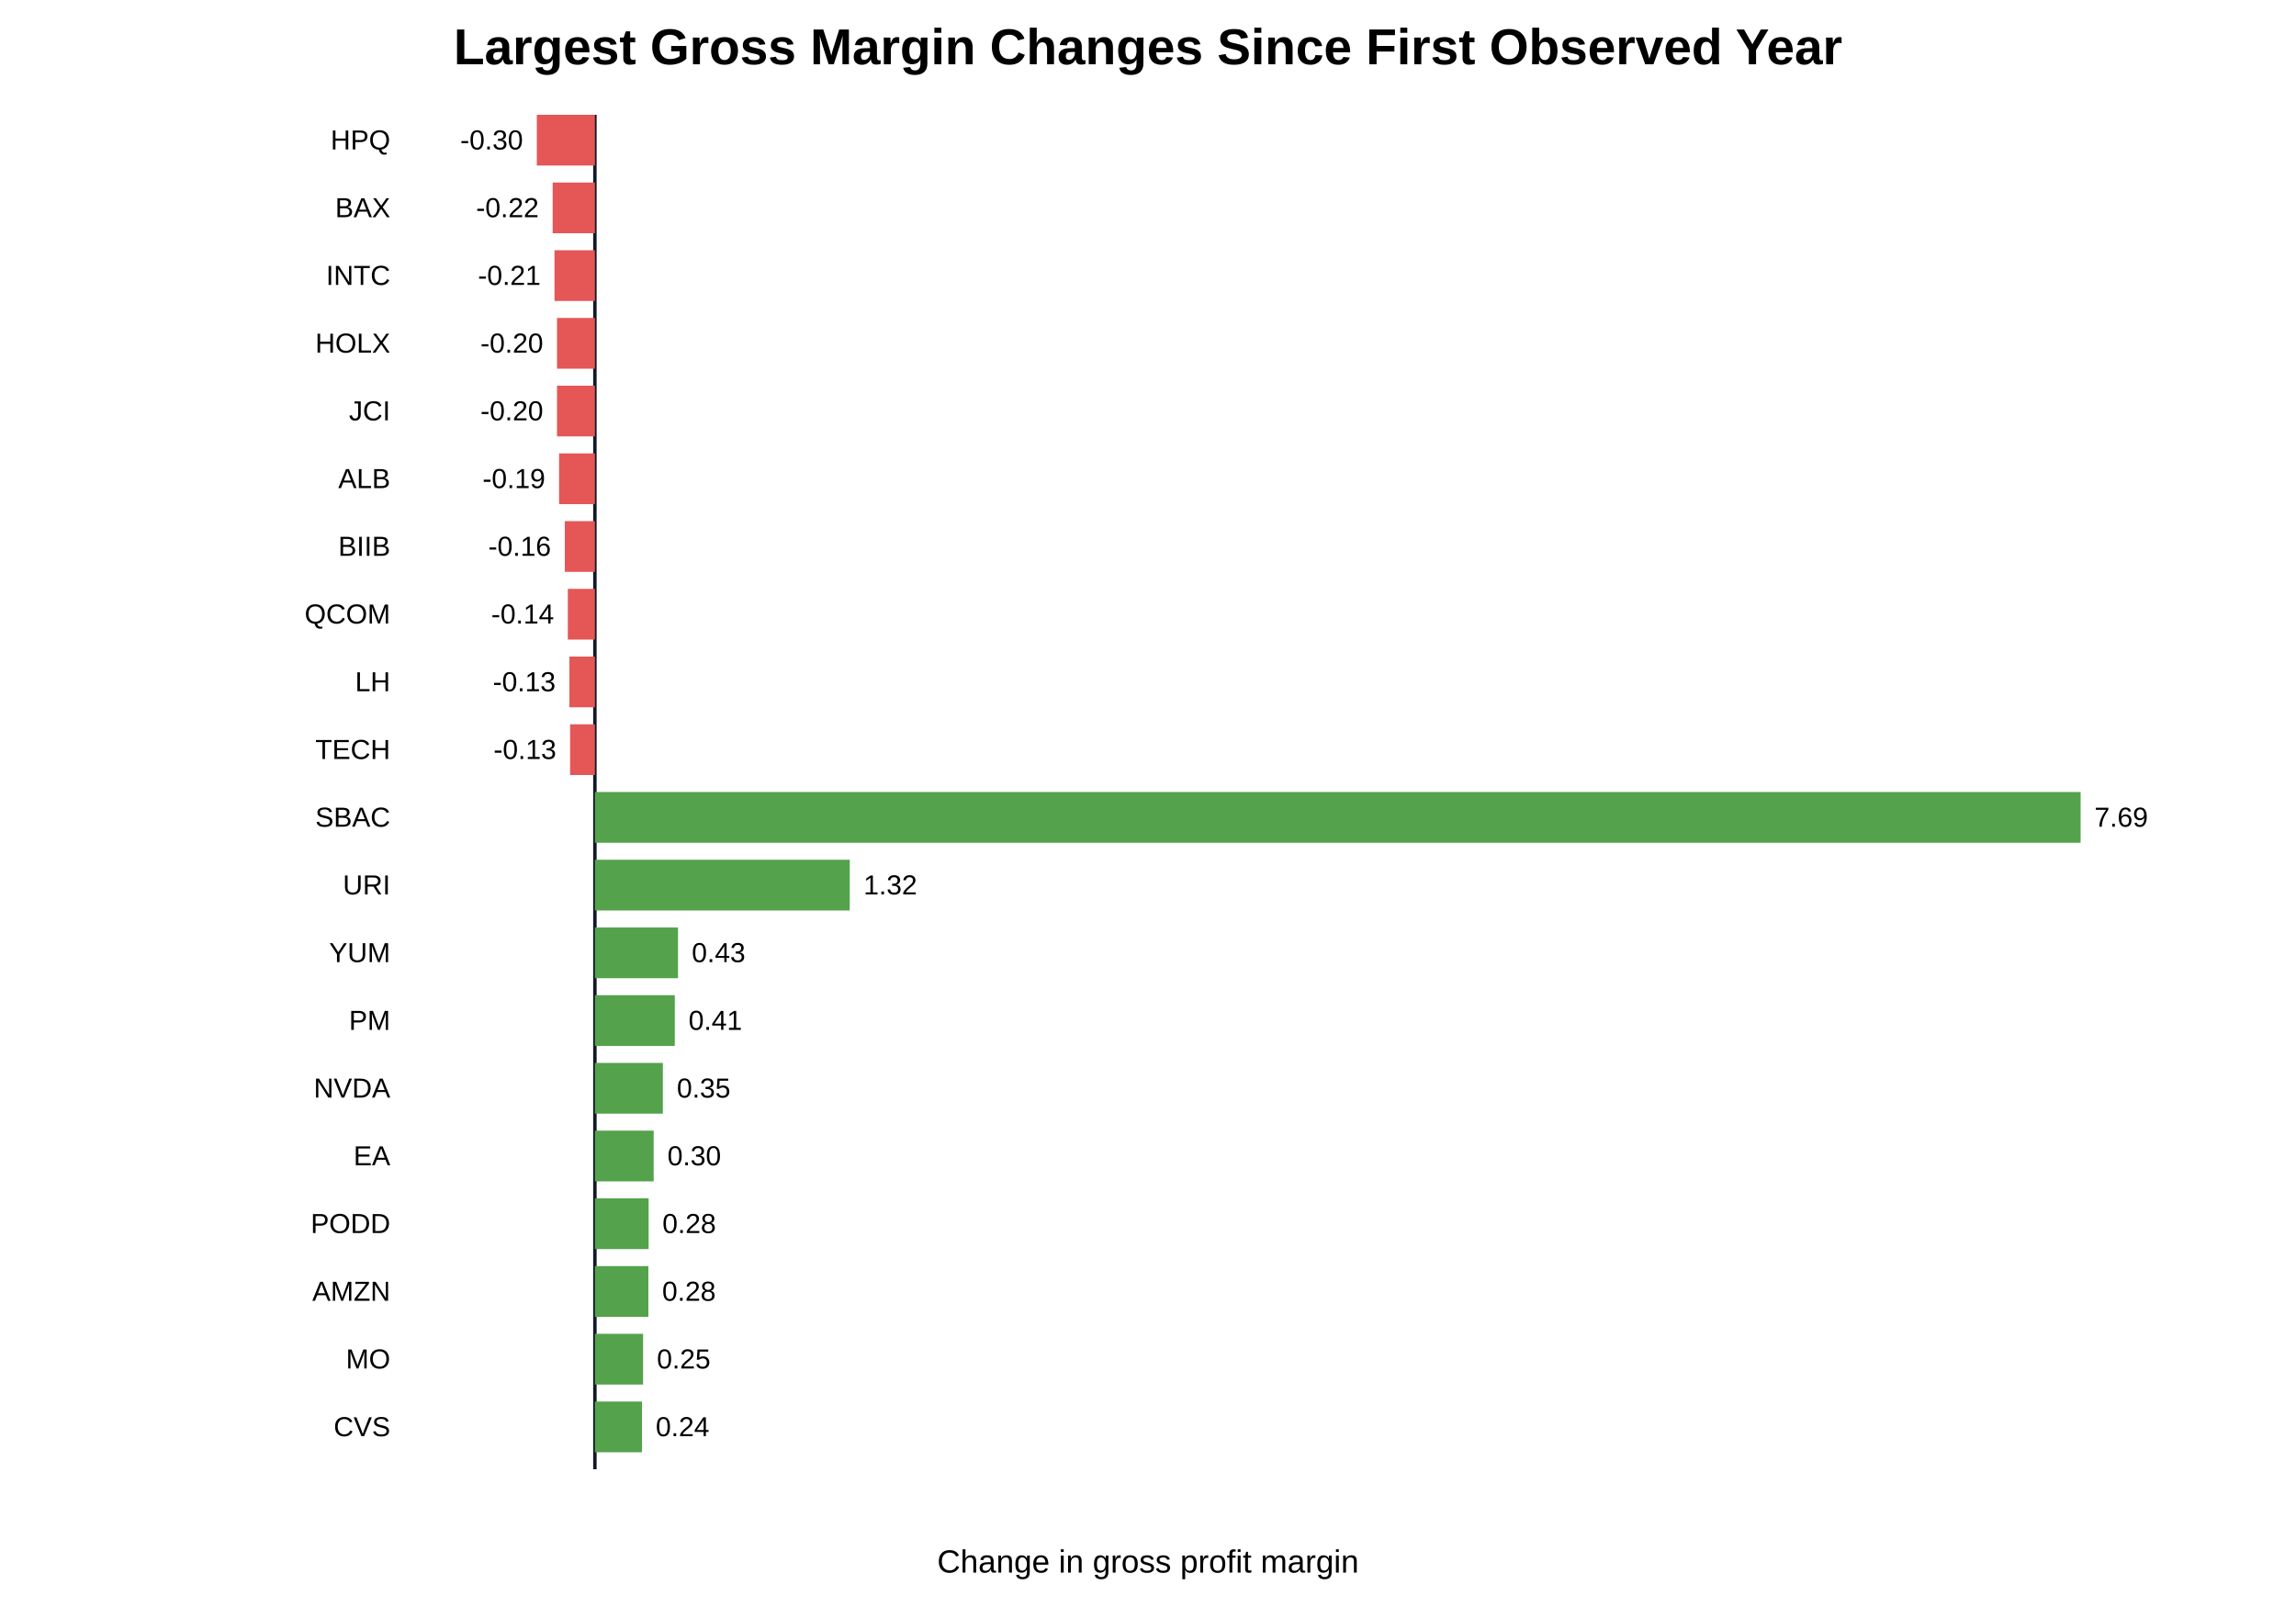
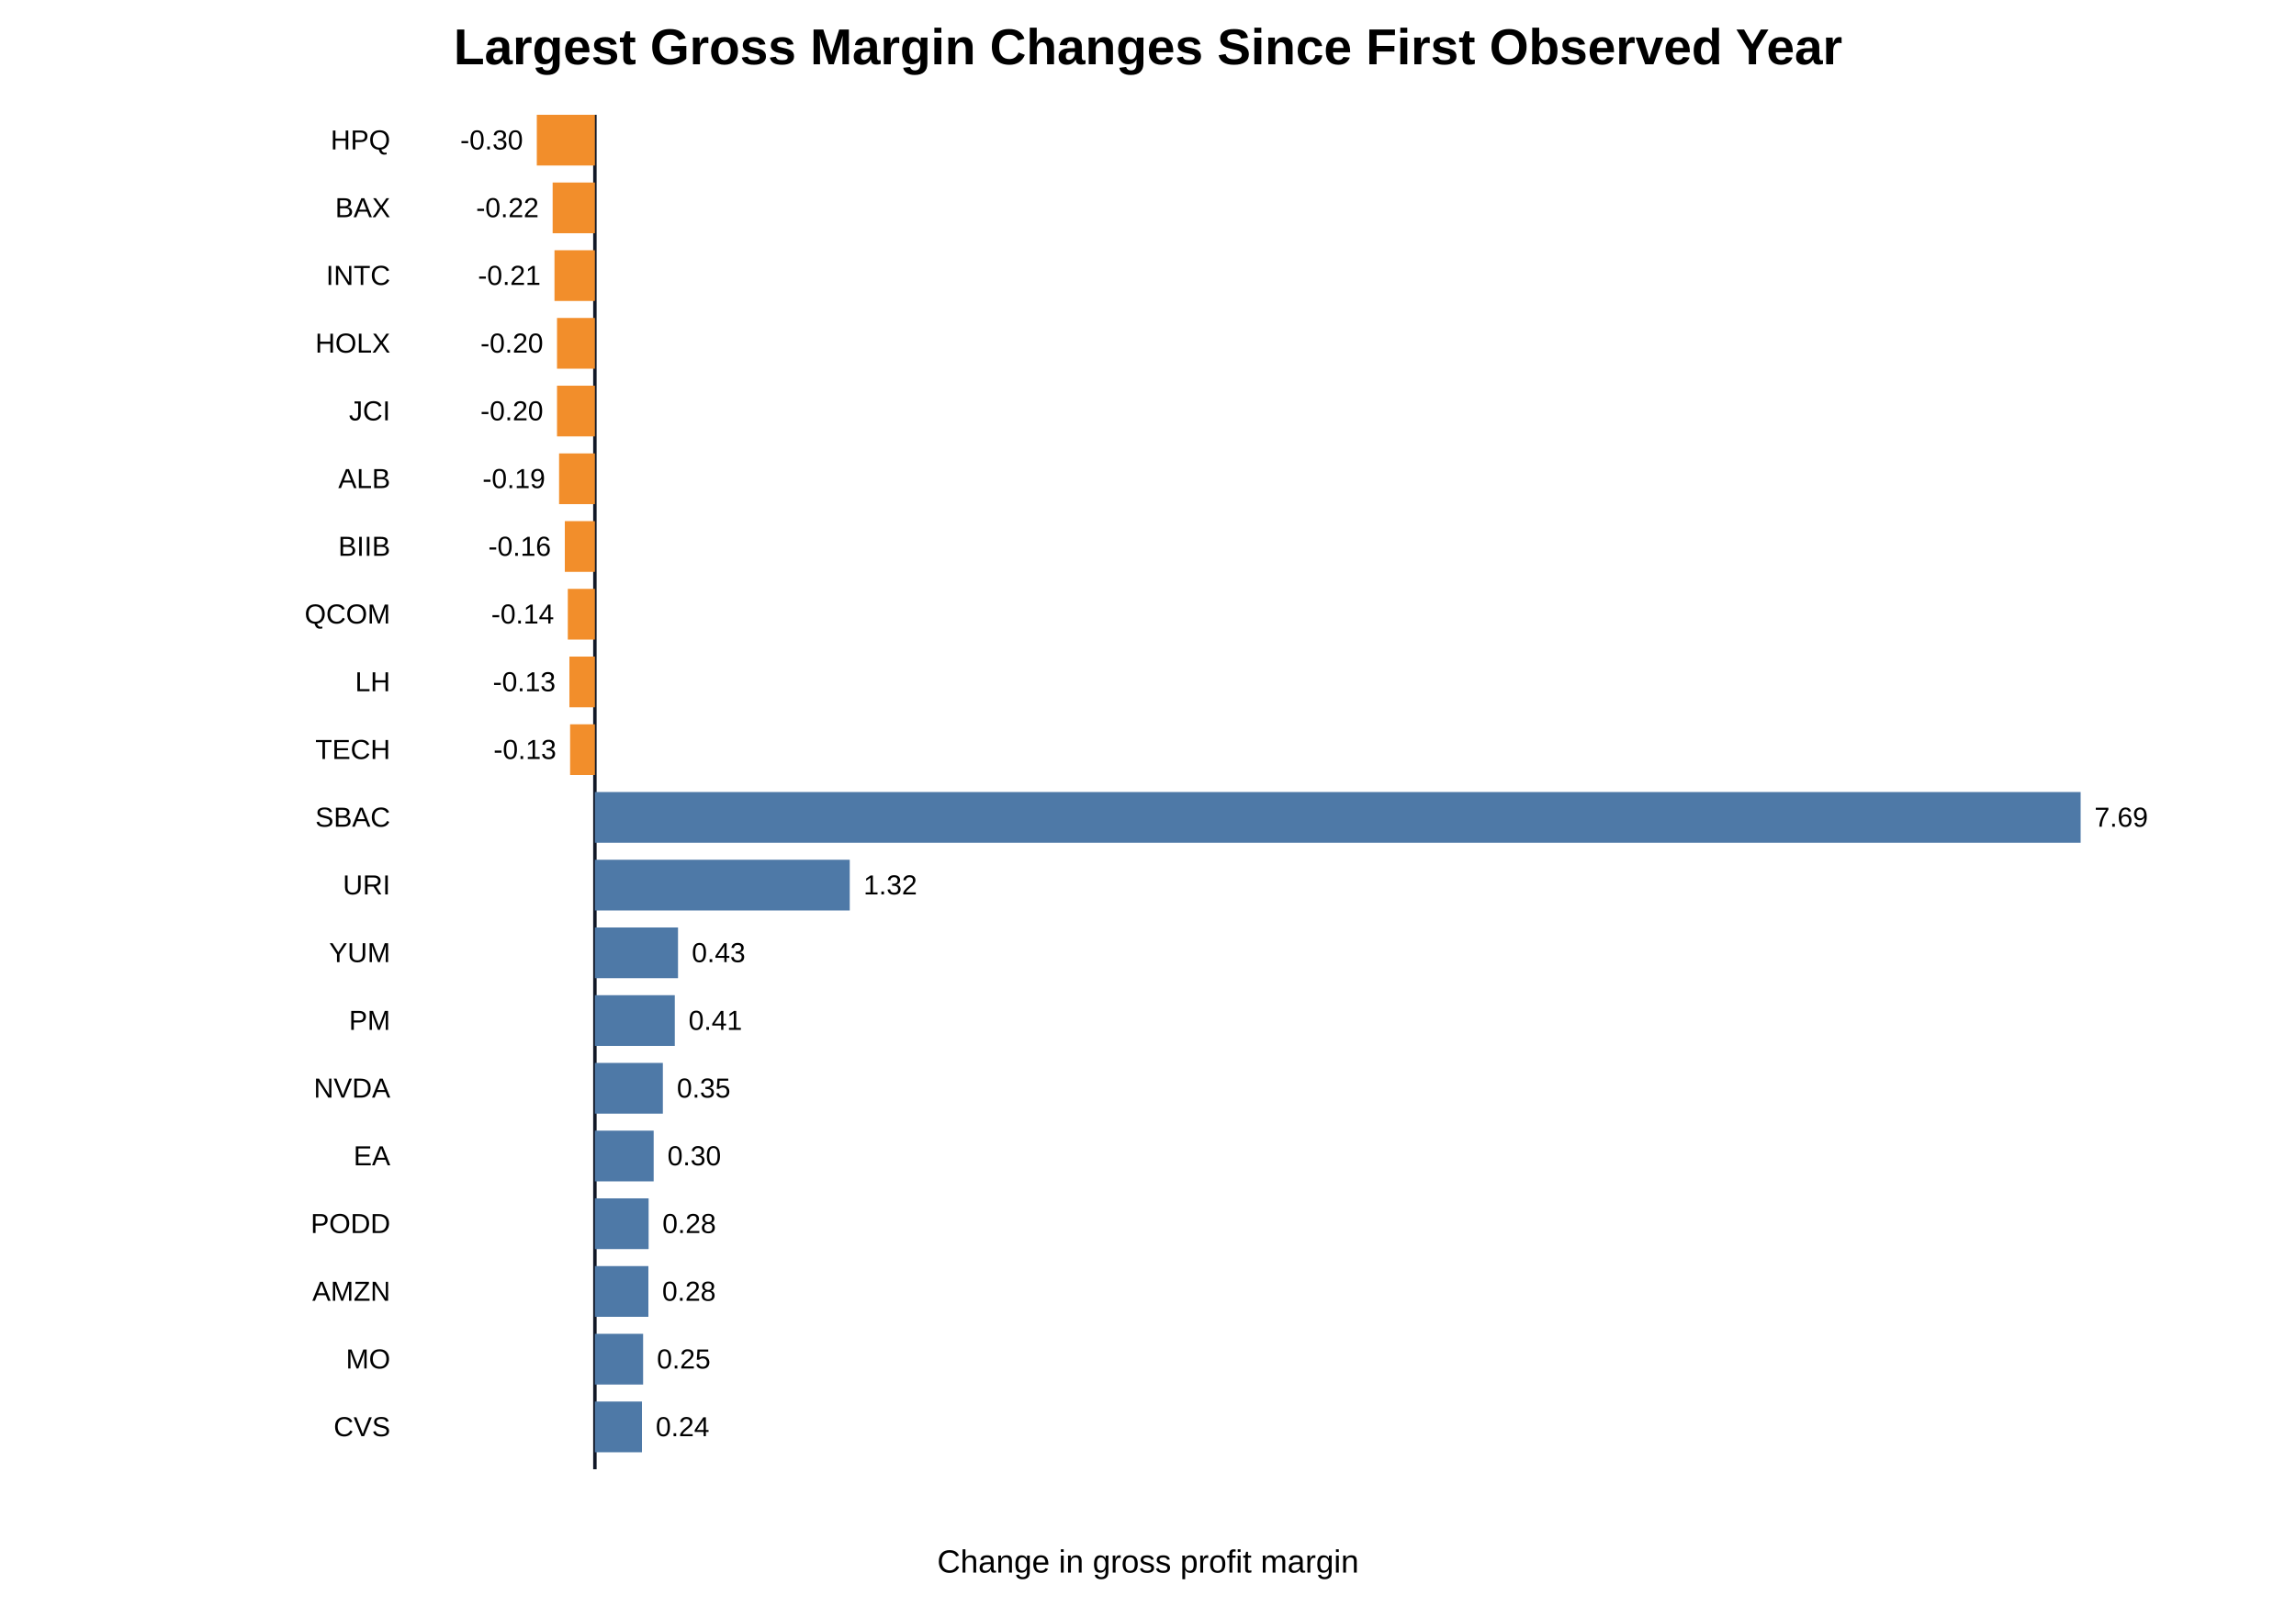
<svg xmlns="http://www.w3.org/2000/svg" width="1000" height="700" viewBox="0 0 1000 700">
  <rect width="100%" height="100%" fill="white" />
  <text x="500.0" y="28" text-anchor="middle" font-family="Arial" font-size="22" font-weight="bold">Largest Gross Margin Changes Since First Observed Year</text>
  <line x1="259.1" y1="50" x2="259.1" y2="640" stroke="#111827" stroke-width="1.5" />
-   <rect x="233.8" y="50.0" width="25.3" height="22.1" fill="#E45756" />
+   <rect x="233.8" y="50.0" width="25.3" height="22.1" fill="#F28E2B" />
  <text x="170" y="65.1" text-anchor="end" font-family="Arial" font-size="12">HPQ</text>
  <text x="227.8" y="65.1" text-anchor="end" font-family="Arial" font-size="12">-0.30</text>
-   <rect x="240.7" y="79.5" width="18.4" height="22.1" fill="#E45756" />
+   <rect x="240.7" y="79.5" width="18.4" height="22.1" fill="#F28E2B" />
  <text x="170" y="94.6" text-anchor="end" font-family="Arial" font-size="12">BAX</text>
  <text x="234.7" y="94.6" text-anchor="end" font-family="Arial" font-size="12">-0.22</text>
-   <rect x="241.5" y="109.0" width="17.6" height="22.1" fill="#E45756" />
+   <rect x="241.5" y="109.0" width="17.6" height="22.1" fill="#F28E2B" />
  <text x="170" y="124.1" text-anchor="end" font-family="Arial" font-size="12">INTC</text>
  <text x="235.5" y="124.1" text-anchor="end" font-family="Arial" font-size="12">-0.21</text>
-   <rect x="242.6" y="138.5" width="16.5" height="22.1" fill="#E45756" />
+   <rect x="242.6" y="138.5" width="16.5" height="22.1" fill="#F28E2B" />
  <text x="170" y="153.6" text-anchor="end" font-family="Arial" font-size="12">HOLX</text>
  <text x="236.6" y="153.6" text-anchor="end" font-family="Arial" font-size="12">-0.20</text>
-   <rect x="242.6" y="168.0" width="16.5" height="22.1" fill="#E45756" />
+   <rect x="242.6" y="168.0" width="16.5" height="22.1" fill="#F28E2B" />
  <text x="170" y="183.1" text-anchor="end" font-family="Arial" font-size="12">JCI</text>
  <text x="236.6" y="183.1" text-anchor="end" font-family="Arial" font-size="12">-0.20</text>
-   <rect x="243.5" y="197.5" width="15.6" height="22.1" fill="#E45756" />
+   <rect x="243.5" y="197.5" width="15.6" height="22.1" fill="#F28E2B" />
  <text x="170" y="212.6" text-anchor="end" font-family="Arial" font-size="12">ALB</text>
  <text x="237.5" y="212.6" text-anchor="end" font-family="Arial" font-size="12">-0.19</text>
-   <rect x="246.0" y="227.0" width="13.1" height="22.1" fill="#E45756" />
+   <rect x="246.0" y="227.0" width="13.1" height="22.1" fill="#F28E2B" />
  <text x="170" y="242.1" text-anchor="end" font-family="Arial" font-size="12">BIIB</text>
  <text x="240.0" y="242.1" text-anchor="end" font-family="Arial" font-size="12">-0.16</text>
-   <rect x="247.3" y="256.5" width="11.8" height="22.1" fill="#E45756" />
+   <rect x="247.3" y="256.5" width="11.8" height="22.1" fill="#F28E2B" />
  <text x="170" y="271.6" text-anchor="end" font-family="Arial" font-size="12">QCOM</text>
  <text x="241.3" y="271.6" text-anchor="end" font-family="Arial" font-size="12">-0.14</text>
-   <rect x="248.0" y="286.0" width="11.1" height="22.1" fill="#E45756" />
+   <rect x="248.0" y="286.0" width="11.1" height="22.1" fill="#F28E2B" />
  <text x="170" y="301.1" text-anchor="end" font-family="Arial" font-size="12">LH</text>
  <text x="242.0" y="301.1" text-anchor="end" font-family="Arial" font-size="12">-0.13</text>
-   <rect x="248.3" y="315.5" width="10.8" height="22.1" fill="#E45756" />
+   <rect x="248.3" y="315.5" width="10.8" height="22.1" fill="#F28E2B" />
  <text x="170" y="330.6" text-anchor="end" font-family="Arial" font-size="12">TECH</text>
  <text x="242.3" y="330.6" text-anchor="end" font-family="Arial" font-size="12">-0.13</text>
-   <rect x="259.1" y="345.0" width="647.1" height="22.1" fill="#54A24B" />
+   <rect x="259.1" y="345.0" width="647.1" height="22.1" fill="#4E79A7" />
  <text x="170" y="360.1" text-anchor="end" font-family="Arial" font-size="12">SBAC</text>
  <text x="912.2" y="360.1" text-anchor="start" font-family="Arial" font-size="12">7.69</text>
-   <rect x="259.1" y="374.5" width="111.0" height="22.1" fill="#54A24B" />
+   <rect x="259.1" y="374.5" width="111.0" height="22.1" fill="#4E79A7" />
  <text x="170" y="389.6" text-anchor="end" font-family="Arial" font-size="12">URI</text>
  <text x="376.1" y="389.6" text-anchor="start" font-family="Arial" font-size="12">1.32</text>
-   <rect x="259.1" y="404.0" width="36.2" height="22.1" fill="#54A24B" />
+   <rect x="259.1" y="404.0" width="36.2" height="22.1" fill="#4E79A7" />
  <text x="170" y="419.1" text-anchor="end" font-family="Arial" font-size="12">YUM</text>
  <text x="301.3" y="419.1" text-anchor="start" font-family="Arial" font-size="12">0.43</text>
-   <rect x="259.1" y="433.5" width="34.8" height="22.1" fill="#54A24B" />
+   <rect x="259.1" y="433.5" width="34.8" height="22.1" fill="#4E79A7" />
  <text x="170" y="448.6" text-anchor="end" font-family="Arial" font-size="12">PM</text>
  <text x="299.9" y="448.6" text-anchor="start" font-family="Arial" font-size="12">0.41</text>
-   <rect x="259.1" y="463.0" width="29.6" height="22.1" fill="#54A24B" />
+   <rect x="259.1" y="463.0" width="29.6" height="22.1" fill="#4E79A7" />
  <text x="170" y="478.1" text-anchor="end" font-family="Arial" font-size="12">NVDA</text>
  <text x="294.8" y="478.1" text-anchor="start" font-family="Arial" font-size="12">0.35</text>
-   <rect x="259.1" y="492.5" width="25.6" height="22.1" fill="#54A24B" />
+   <rect x="259.1" y="492.5" width="25.6" height="22.1" fill="#4E79A7" />
  <text x="170" y="507.6" text-anchor="end" font-family="Arial" font-size="12">EA</text>
  <text x="290.7" y="507.6" text-anchor="start" font-family="Arial" font-size="12">0.30</text>
-   <rect x="259.1" y="522.0" width="23.4" height="22.1" fill="#54A24B" />
+   <rect x="259.1" y="522.0" width="23.4" height="22.1" fill="#4E79A7" />
  <text x="170" y="537.1" text-anchor="end" font-family="Arial" font-size="12">PODD</text>
  <text x="288.5" y="537.1" text-anchor="start" font-family="Arial" font-size="12">0.28</text>
-   <rect x="259.1" y="551.5" width="23.3" height="22.1" fill="#54A24B" />
+   <rect x="259.1" y="551.5" width="23.3" height="22.1" fill="#4E79A7" />
  <text x="170" y="566.6" text-anchor="end" font-family="Arial" font-size="12">AMZN</text>
  <text x="288.4" y="566.6" text-anchor="start" font-family="Arial" font-size="12">0.28</text>
-   <rect x="259.1" y="581.0" width="21.0" height="22.1" fill="#54A24B" />
+   <rect x="259.1" y="581.0" width="21.0" height="22.1" fill="#4E79A7" />
  <text x="170" y="596.1" text-anchor="end" font-family="Arial" font-size="12">MO</text>
  <text x="286.1" y="596.1" text-anchor="start" font-family="Arial" font-size="12">0.25</text>
-   <rect x="259.1" y="610.5" width="20.5" height="22.1" fill="#54A24B" />
+   <rect x="259.1" y="610.5" width="20.5" height="22.1" fill="#4E79A7" />
  <text x="170" y="625.6" text-anchor="end" font-family="Arial" font-size="12">CVS</text>
  <text x="285.6" y="625.6" text-anchor="start" font-family="Arial" font-size="12">0.24</text>
  <text x="500.0" y="685" text-anchor="middle" font-family="Arial" font-size="14">Change in gross profit margin</text>
</svg>
